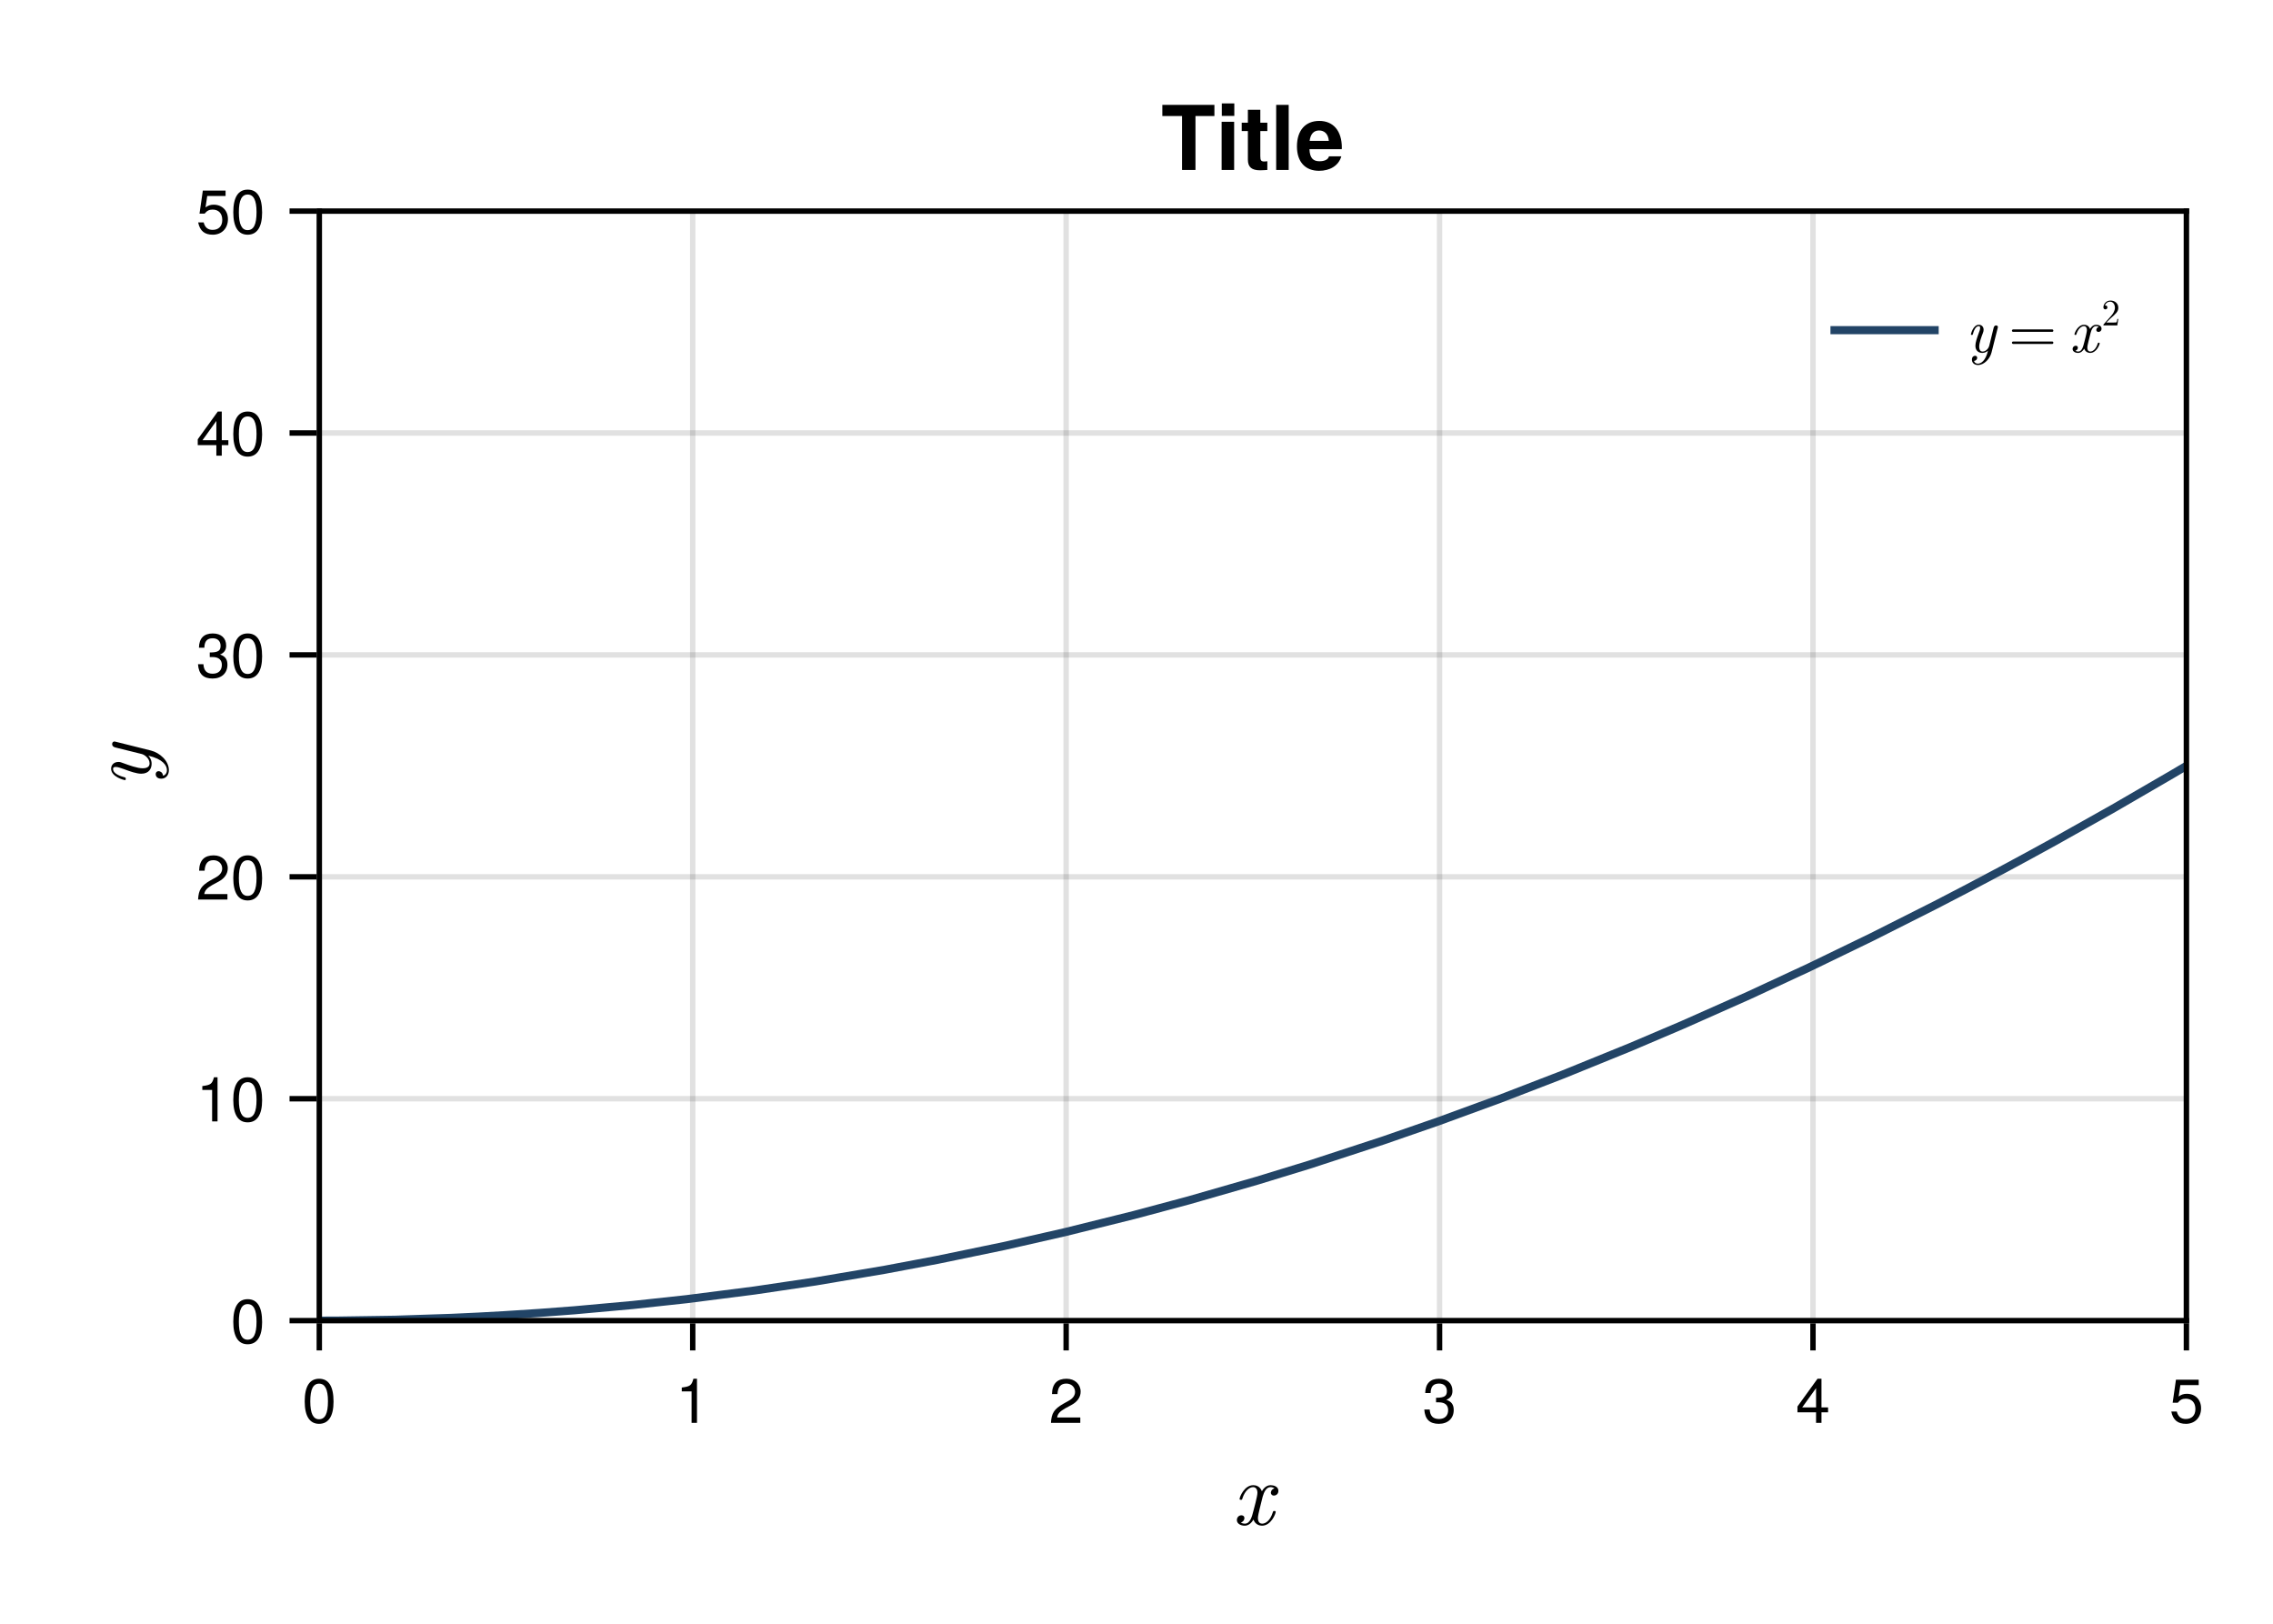
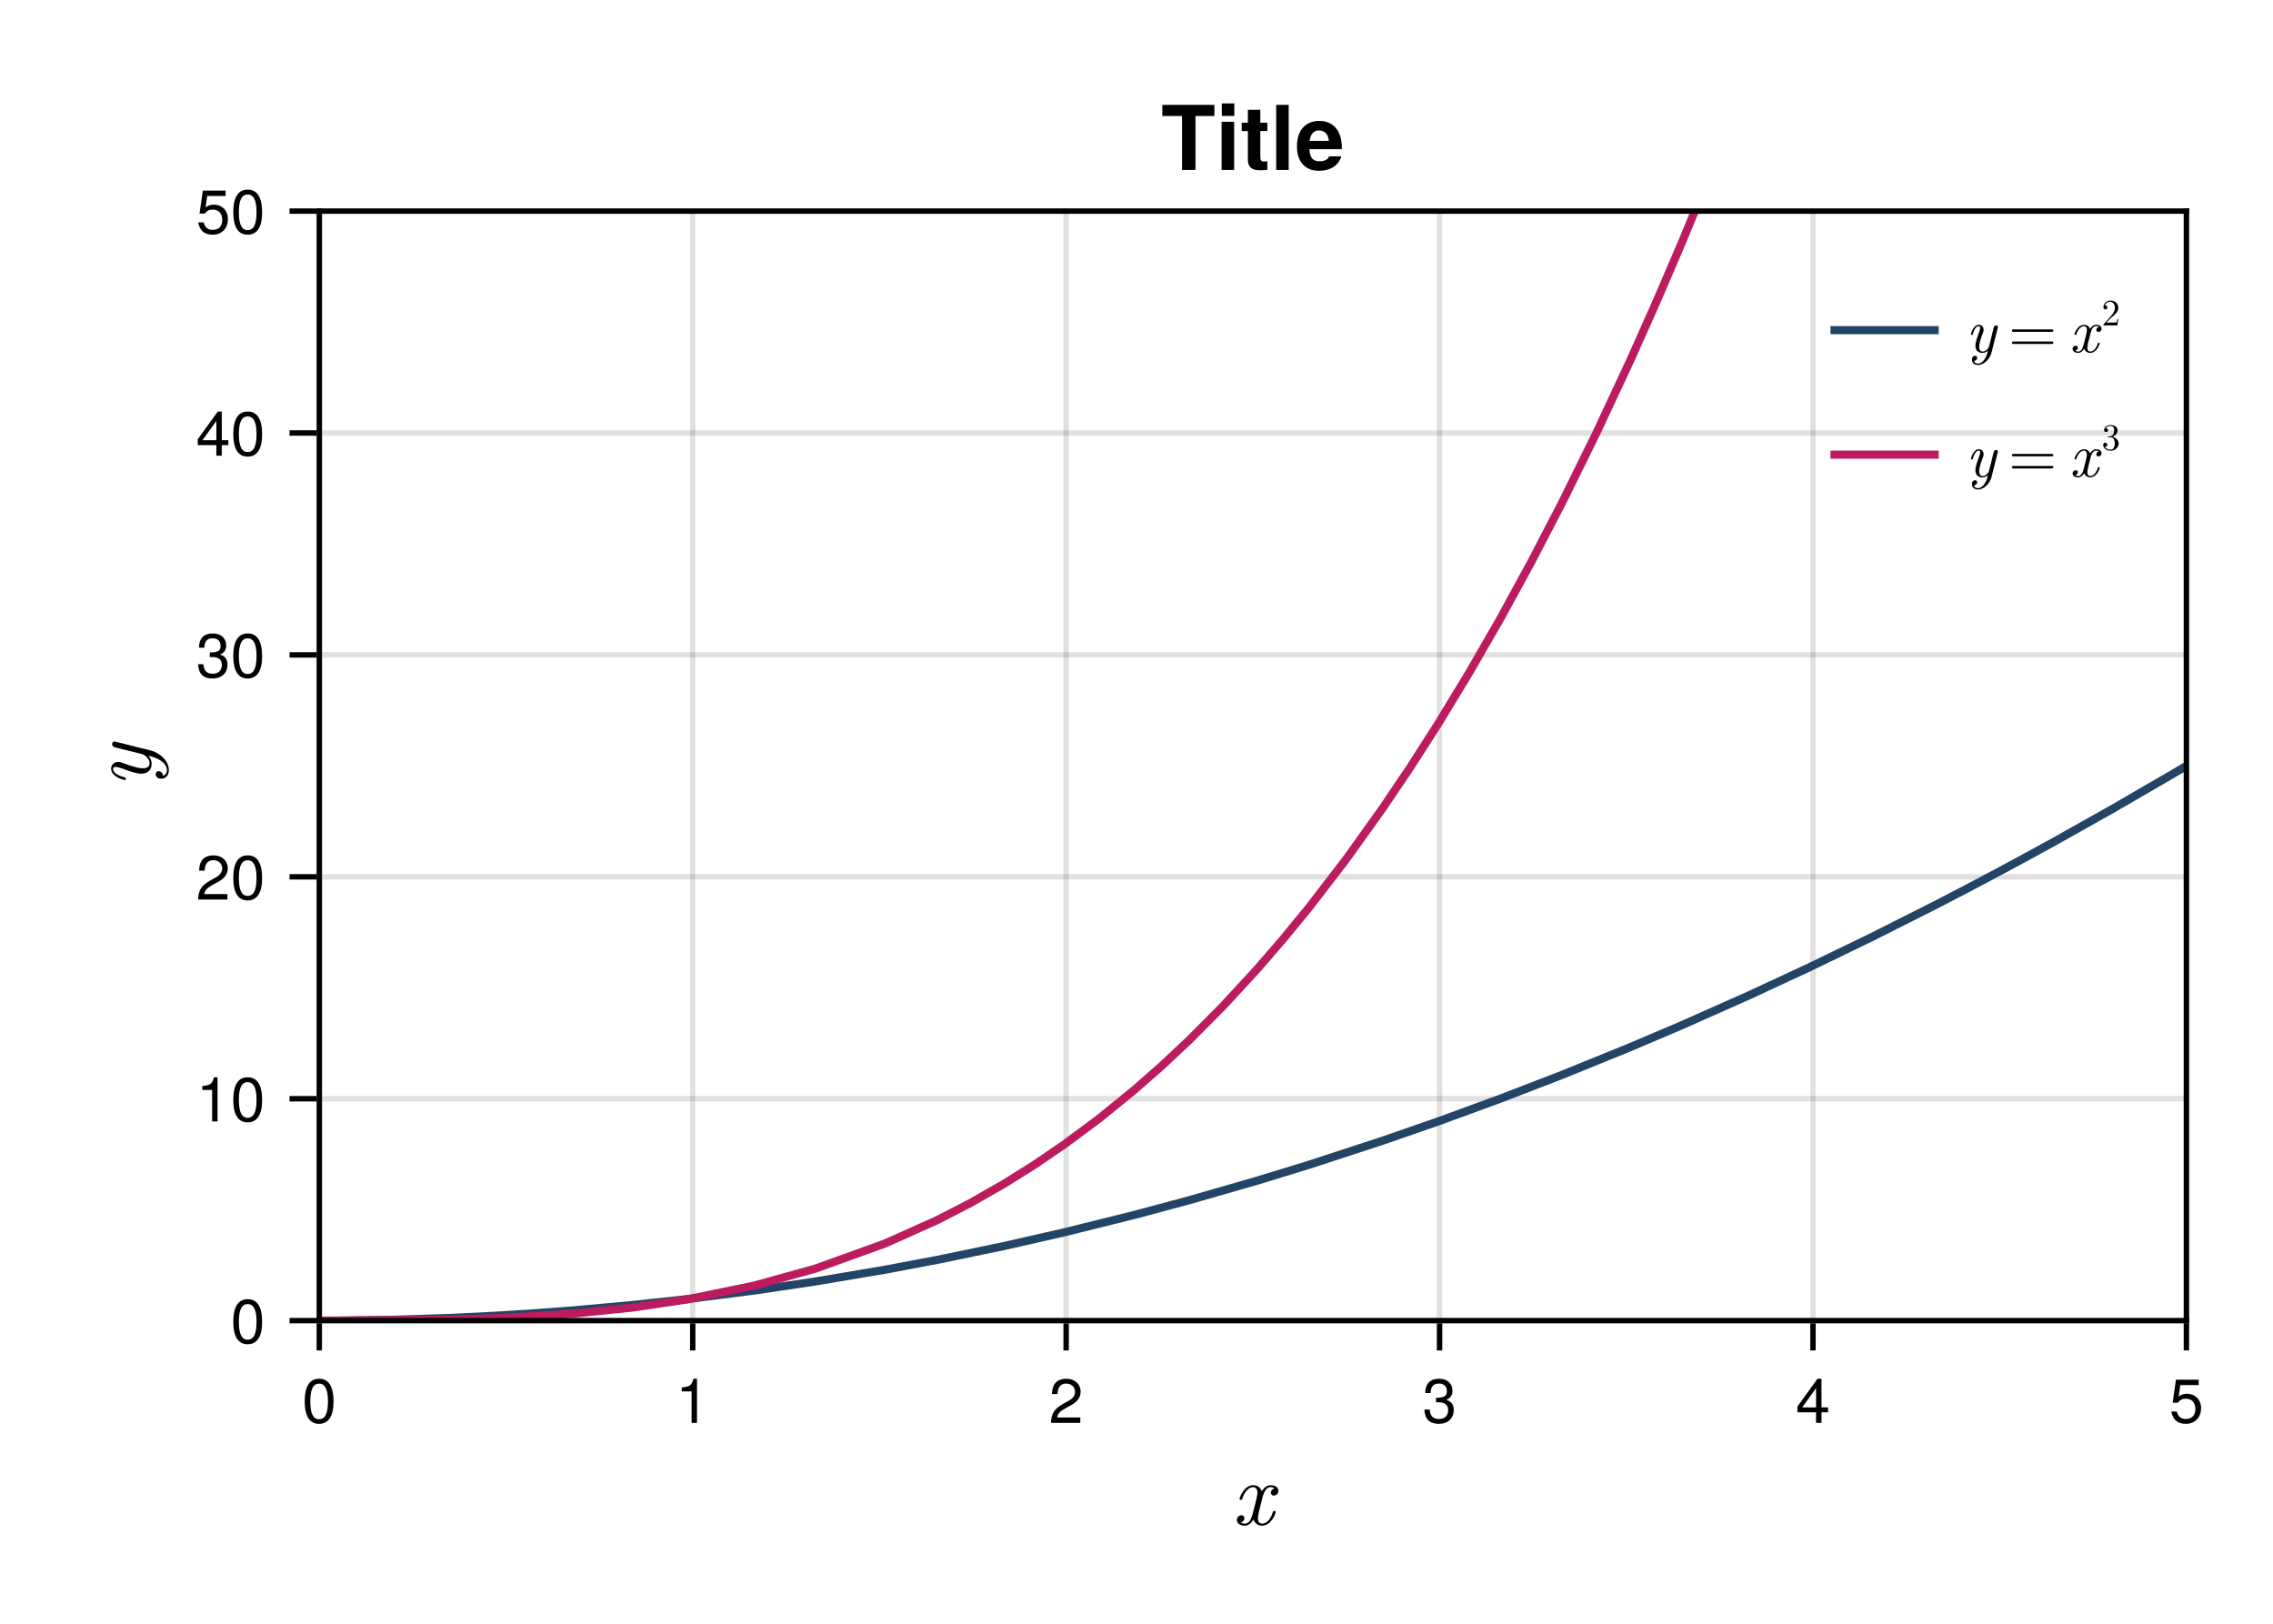
<svg xmlns="http://www.w3.org/2000/svg" xmlns:xlink="http://www.w3.org/1999/xlink" width="420" height="300" viewBox="0 0 420 300">
  <defs>
    <g>
-       <g id="glyph-0-0-abac10ea">
+       <g id="glyph-0-0-aa296247">
        <path d="M 8.047 -2.359 C 8.047 -2.531 7.922 -2.531 7.797 -2.531 C 7.609 -2.531 7.594 -2.516 7.5 -2.25 C 7.062 -0.828 6.234 -0.188 5.547 -0.188 C 5.219 -0.188 4.766 -0.375 4.766 -1.234 C 4.766 -1.641 4.953 -2.344 5.078 -2.906 L 5.641 -5.172 C 5.875 -6.016 6.312 -6.938 7.094 -6.938 C 7.141 -6.938 7.562 -6.938 7.828 -6.703 C 7.156 -6.531 7.156 -5.906 7.156 -5.906 C 7.156 -5.688 7.312 -5.375 7.734 -5.375 C 8.031 -5.375 8.547 -5.609 8.547 -6.25 C 8.547 -7.094 7.594 -7.297 7.109 -7.297 C 6.203 -7.297 5.656 -6.484 5.5 -6.172 C 5.125 -7.156 4.328 -7.297 3.906 -7.297 C 2.266 -7.297 1.375 -5.125 1.375 -4.75 C 1.375 -4.594 1.531 -4.594 1.609 -4.594 C 1.828 -4.594 1.828 -4.609 1.906 -4.875 C 2.359 -6.281 3.219 -6.938 3.875 -6.938 C 4.359 -6.938 4.672 -6.547 4.672 -5.891 C 4.672 -5.5 4.469 -4.688 4.328 -4.078 L 3.938 -2.578 C 3.672 -1.5 3.328 -0.188 2.344 -0.188 C 2.297 -0.188 1.891 -0.188 1.609 -0.406 C 2.109 -0.547 2.266 -0.953 2.266 -1.203 C 2.266 -1.641 1.906 -1.734 1.703 -1.734 C 1.281 -1.734 0.875 -1.391 0.875 -0.844 C 0.875 -0.203 1.562 0.188 2.328 0.188 C 3.125 0.188 3.656 -0.453 3.938 -0.938 C 4.281 0 5.078 0.188 5.516 0.188 C 7.203 0.188 8.047 -2.031 8.047 -2.359 Z M 8.047 -2.359 " />
      </g>
-       <g id="glyph-1-0-abac10ea">
-         <path d="M 5.828 -3.922 C 5.828 -1.234 4.891 0.172 3.156 0.172 C 1.422 0.172 0.5 -1.234 0.5 -3.984 C 0.5 -6.734 1.406 -8.156 3.156 -8.156 C 4.938 -8.156 5.828 -6.75 5.828 -3.922 Z M 4.797 -4.016 C 4.797 -6.203 4.25 -7.25 3.156 -7.25 C 2.062 -7.25 1.531 -6.203 1.531 -3.984 C 1.531 -1.75 2.062 -0.672 3.141 -0.672 C 4.266 -0.672 4.797 -1.703 4.797 -4.016 Z M 4.797 -4.016 " />
-       </g>
-       <g id="glyph-1-1-abac10ea">
+       <g id="glyph-1-0-aa296247">
+         <path d="M 5.828 -3.922 C 5.828 -1.234 4.891 0.172 3.156 0.172 C 1.422 0.172 0.5 -1.234 0.5 -3.984 C 0.5 -6.734 1.406 -8.156 3.156 -8.156 C 4.938 -8.156 5.828 -6.75 5.828 -3.922 Z M 4.797 -4.016 C 4.797 -6.203 4.25 -7.25 3.156 -7.25 C 2.062 -7.25 1.531 -6.203 1.531 -3.984 C 1.531 -1.75 2.062 -0.672 3.141 -0.672 C 4.266 -0.672 4.797 -1.703 4.797 -4.016 Z M 4.797 -4.016 " />
+       </g>
+       <g id="glyph-1-1-aa296247">
        <path d="M 3.984 0 C 3.984 0 2.984 0 2.984 0 C 2.984 0 2.984 -5.812 2.984 -5.812 C 2.984 -5.812 1.172 -5.812 1.172 -5.812 C 1.172 -5.812 1.172 -6.531 1.172 -6.531 C 2.734 -6.734 2.969 -6.906 3.328 -8.156 C 3.328 -8.156 3.984 -8.156 3.984 -8.156 C 3.984 -8.156 3.984 0 3.984 0 Z M 3.984 0 " />
      </g>
-       <g id="glyph-1-2-abac10ea">
+       <g id="glyph-1-2-aa296247">
        <path d="M 5.984 -1.953 C 5.984 -1.953 4.766 -1.953 4.766 -1.953 C 4.766 -1.953 4.766 0 4.766 0 C 4.766 0 3.766 0 3.766 0 C 3.766 0 3.766 -1.953 3.766 -1.953 C 3.766 -1.953 0.328 -1.953 0.328 -1.953 C 0.328 -1.953 0.328 -3.031 0.328 -3.031 C 0.328 -3.031 4.031 -8.156 4.031 -8.156 C 4.031 -8.156 4.766 -8.156 4.766 -8.156 C 4.766 -8.156 4.766 -2.859 4.766 -2.859 C 4.766 -2.859 5.984 -2.859 5.984 -2.859 C 5.984 -2.859 5.984 -1.953 5.984 -1.953 Z M 3.766 -2.859 C 3.766 -2.859 3.766 -6.422 3.766 -6.422 C 3.766 -6.422 1.203 -2.859 1.203 -2.859 C 1.203 -2.859 3.766 -2.859 3.766 -2.859 Z M 3.766 -2.859 " />
      </g>
-       <g id="glyph-2-0-abac10ea">
+       <g id="glyph-2-0-aa296247">
        <path d="M 3.984 0 C 3.984 0 2.984 0 2.984 0 C 2.984 0 2.984 -5.812 2.984 -5.812 C 2.984 -5.812 1.172 -5.812 1.172 -5.812 C 1.172 -5.812 1.172 -6.531 1.172 -6.531 C 2.734 -6.734 2.969 -6.906 3.328 -8.156 C 3.328 -8.156 3.984 -8.156 3.984 -8.156 C 3.984 -8.156 3.984 0 3.984 0 Z M 3.984 0 " />
      </g>
-       <g id="glyph-2-1-abac10ea">
+       <g id="glyph-2-1-aa296247">
        <path d="M 5.812 -2.375 C 5.812 -0.828 4.734 0.172 3.062 0.172 C 1.391 0.172 0.5 -0.641 0.375 -2.469 C 0.375 -2.469 1.375 -2.469 1.375 -2.469 C 1.453 -1.281 1.984 -0.719 3.094 -0.719 C 4.156 -0.719 4.781 -1.328 4.781 -2.359 C 4.781 -3.266 4.203 -3.797 3.094 -3.797 C 3.094 -3.797 2.547 -3.797 2.547 -3.797 C 2.547 -3.797 2.547 -4.641 2.547 -4.641 C 4.156 -4.641 4.547 -5 4.547 -5.875 C 4.547 -6.734 4 -7.266 3.109 -7.266 C 2.062 -7.266 1.578 -6.734 1.547 -5.516 C 1.547 -5.516 0.547 -5.516 0.547 -5.516 C 0.578 -7.25 1.453 -8.156 3.094 -8.156 C 4.641 -8.156 5.578 -7.312 5.578 -5.906 C 5.578 -5.094 5.203 -4.562 4.438 -4.266 C 5.422 -3.938 5.812 -3.359 5.812 -2.375 Z M 5.812 -2.375 " />
      </g>
-       <g id="glyph-2-2-abac10ea">
+       <g id="glyph-2-2-aa296247">
        <path d="M 5.984 -1.953 C 5.984 -1.953 4.766 -1.953 4.766 -1.953 C 4.766 -1.953 4.766 0 4.766 0 C 4.766 0 3.766 0 3.766 0 C 3.766 0 3.766 -1.953 3.766 -1.953 C 3.766 -1.953 0.328 -1.953 0.328 -1.953 C 0.328 -1.953 0.328 -3.031 0.328 -3.031 C 0.328 -3.031 4.031 -8.156 4.031 -8.156 C 4.031 -8.156 4.766 -8.156 4.766 -8.156 C 4.766 -8.156 4.766 -2.859 4.766 -2.859 C 4.766 -2.859 5.984 -2.859 5.984 -2.859 C 5.984 -2.859 5.984 -1.953 5.984 -1.953 Z M 3.766 -2.859 C 3.766 -2.859 3.766 -6.422 3.766 -6.422 C 3.766 -6.422 1.203 -2.859 1.203 -2.859 C 1.203 -2.859 3.766 -2.859 3.766 -2.859 Z M 3.766 -2.859 " />
      </g>
-       <g id="glyph-2-3-abac10ea">
+       <g id="glyph-2-3-aa296247">
        <path d="M 5.906 -2.703 C 5.906 -0.984 4.75 0.172 3.109 0.172 C 1.656 0.172 0.734 -0.469 0.406 -2.094 C 0.406 -2.094 1.422 -2.094 1.422 -2.094 C 1.656 -1.172 2.203 -0.719 3.078 -0.719 C 4.188 -0.719 4.859 -1.391 4.859 -2.562 C 4.859 -3.766 4.172 -4.469 3.078 -4.469 C 2.453 -4.469 2.062 -4.281 1.594 -3.719 C 1.594 -3.719 0.656 -3.719 0.656 -3.719 C 0.656 -3.719 1.266 -7.984 1.266 -7.984 C 1.266 -7.984 5.469 -7.984 5.469 -7.984 C 5.469 -7.984 5.469 -6.984 5.469 -6.984 C 5.469 -6.984 2.078 -6.984 2.078 -6.984 C 2.078 -6.984 1.766 -4.875 1.766 -4.875 C 2.234 -5.219 2.688 -5.375 3.266 -5.375 C 4.828 -5.375 5.906 -4.312 5.906 -2.703 Z M 5.906 -2.703 " />
      </g>
-       <g id="glyph-3-0-abac10ea">
+       <g id="glyph-3-0-aa296247">
        <path d="M 5.875 -5.766 C 5.875 -4.766 5.297 -3.906 4.156 -3.297 C 4.156 -3.297 3 -2.672 3 -2.672 C 2 -2.094 1.641 -1.672 1.531 -1 C 1.531 -1 5.812 -1 5.812 -1 C 5.812 -1 5.812 0 5.812 0 C 5.812 0 0.391 0 0.391 0 C 0.484 -1.797 0.984 -2.562 2.672 -3.531 C 2.672 -3.531 3.734 -4.125 3.734 -4.125 C 4.469 -4.547 4.844 -5.094 4.844 -5.734 C 4.844 -6.609 4.156 -7.266 3.234 -7.266 C 2.234 -7.266 1.672 -6.688 1.594 -5.328 C 1.594 -5.328 0.578 -5.328 0.578 -5.328 C 0.625 -7.297 1.594 -8.156 3.266 -8.156 C 4.812 -8.156 5.875 -7.141 5.875 -5.766 Z M 5.875 -5.766 " />
      </g>
-       <g id="glyph-4-0-abac10ea">
+       <g id="glyph-4-0-aa296247">
        <path d="M 0.047 -6.844 L -6.453 -8.469 C -6.547 -8.484 -6.641 -8.516 -6.688 -8.516 C -6.859 -8.516 -7.109 -8.375 -7.109 -8.047 C -7.109 -7.562 -6.641 -7.438 -6.5 -7.406 L -1.656 -6.203 C -1.172 -6.094 -0.188 -5.422 -0.188 -4.453 C -0.188 -3.719 -0.906 -3.562 -1.453 -3.562 C -2.453 -3.562 -3.938 -4.109 -5.062 -4.516 C -5.406 -4.656 -5.641 -4.734 -5.953 -4.734 C -6.781 -4.734 -7.297 -4.188 -7.297 -3.484 C -7.297 -1.953 -4.844 -1.375 -4.75 -1.375 C -4.594 -1.375 -4.594 -1.531 -4.594 -1.609 C -4.594 -1.828 -4.625 -1.844 -4.844 -1.906 C -5.359 -2.047 -6.938 -2.484 -6.938 -3.453 C -6.938 -3.625 -6.875 -3.812 -6.453 -3.812 C -6.062 -3.812 -5.609 -3.641 -4.969 -3.422 C -3.812 -2.984 -2.594 -2.562 -1.734 -2.562 C -0.297 -2.562 0.188 -3.516 0.188 -4.406 C 0.188 -5.172 -0.219 -5.672 -0.422 -5.891 C 2.297 -5.266 3.016 -4.047 3.016 -3.219 C 3.016 -2.422 2.391 -2.188 2.312 -2.188 C 2.312 -2.188 2.281 -2.219 2.266 -2.328 C 2.172 -2.844 1.734 -3.031 1.469 -3.031 C 1.125 -3.031 0.938 -2.766 0.938 -2.469 C 0.938 -2.281 1.047 -1.641 1.969 -1.641 C 2.828 -1.641 3.375 -2.312 3.375 -3.219 C 3.375 -4.938 1.688 -6.438 0.047 -6.844 Z M 0.047 -6.844 " />
      </g>
-       <g id="glyph-5-0-abac10ea">
-         <path d="M 5.828 -3.922 C 5.828 -1.234 4.891 0.172 3.156 0.172 C 1.422 0.172 0.5 -1.234 0.5 -3.984 C 0.5 -6.734 1.406 -8.156 3.156 -8.156 C 4.938 -8.156 5.828 -6.75 5.828 -3.922 Z M 4.797 -4.016 C 4.797 -6.203 4.25 -7.25 3.156 -7.25 C 2.062 -7.25 1.531 -6.203 1.531 -3.984 C 1.531 -1.75 2.062 -0.672 3.141 -0.672 C 4.266 -0.672 4.797 -1.703 4.797 -4.016 Z M 4.797 -4.016 " />
-       </g>
-       <g id="glyph-6-0-abac10ea">
-         <path d="M 5.828 -3.922 C 5.828 -1.234 4.891 0.172 3.156 0.172 C 1.422 0.172 0.5 -1.234 0.5 -3.984 C 0.5 -6.734 1.406 -8.156 3.156 -8.156 C 4.938 -8.156 5.828 -6.75 5.828 -3.922 Z M 4.797 -4.016 C 4.797 -6.203 4.25 -7.25 3.156 -7.25 C 2.062 -7.25 1.531 -6.203 1.531 -3.984 C 1.531 -1.75 2.062 -0.672 3.141 -0.672 C 4.266 -0.672 4.797 -1.703 4.797 -4.016 Z M 4.797 -4.016 " />
-       </g>
-       <g id="glyph-7-0-abac10ea">
+       <g id="glyph-5-0-aa296247">
+         <path d="M 5.828 -3.922 C 5.828 -1.234 4.891 0.172 3.156 0.172 C 1.422 0.172 0.5 -1.234 0.5 -3.984 C 0.5 -6.734 1.406 -8.156 3.156 -8.156 C 4.938 -8.156 5.828 -6.75 5.828 -3.922 Z M 4.797 -4.016 C 4.797 -6.203 4.25 -7.25 3.156 -7.25 C 2.062 -7.25 1.531 -6.203 1.531 -3.984 C 1.531 -1.75 2.062 -0.672 3.141 -0.672 C 4.266 -0.672 4.797 -1.703 4.797 -4.016 Z M 4.797 -4.016 " />
+       </g>
+       <g id="glyph-6-0-aa296247">
+         <path d="M 5.828 -3.922 C 5.828 -1.234 4.891 0.172 3.156 0.172 C 1.422 0.172 0.5 -1.234 0.5 -3.984 C 0.5 -6.734 1.406 -8.156 3.156 -8.156 C 4.938 -8.156 5.828 -6.75 5.828 -3.922 Z M 4.797 -4.016 C 4.797 -6.203 4.25 -7.25 3.156 -7.25 C 2.062 -7.25 1.531 -6.203 1.531 -3.984 C 1.531 -1.75 2.062 -0.672 3.141 -0.672 C 4.266 -0.672 4.797 -1.703 4.797 -4.016 Z M 4.797 -4.016 " />
+       </g>
+       <g id="glyph-7-0-aa296247">
        <path d="M 5.875 -5.766 C 5.875 -4.766 5.297 -3.906 4.156 -3.297 C 4.156 -3.297 3 -2.672 3 -2.672 C 2 -2.094 1.641 -1.672 1.531 -1 C 1.531 -1 5.812 -1 5.812 -1 C 5.812 -1 5.812 0 5.812 0 C 5.812 0 0.391 0 0.391 0 C 0.484 -1.797 0.984 -2.562 2.672 -3.531 C 2.672 -3.531 3.734 -4.125 3.734 -4.125 C 4.469 -4.547 4.844 -5.094 4.844 -5.734 C 4.844 -6.609 4.156 -7.266 3.234 -7.266 C 2.234 -7.266 1.672 -6.688 1.594 -5.328 C 1.594 -5.328 0.578 -5.328 0.578 -5.328 C 0.625 -7.297 1.594 -8.156 3.266 -8.156 C 4.812 -8.156 5.875 -7.141 5.875 -5.766 Z M 5.875 -5.766 " />
      </g>
-       <g id="glyph-8-0-abac10ea">
-         <path d="M 5.828 -3.922 C 5.828 -1.234 4.891 0.172 3.156 0.172 C 1.422 0.172 0.5 -1.234 0.5 -3.984 C 0.5 -6.734 1.406 -8.156 3.156 -8.156 C 4.938 -8.156 5.828 -6.75 5.828 -3.922 Z M 4.797 -4.016 C 4.797 -6.203 4.25 -7.25 3.156 -7.25 C 2.062 -7.25 1.531 -6.203 1.531 -3.984 C 1.531 -1.75 2.062 -0.672 3.141 -0.672 C 4.266 -0.672 4.797 -1.703 4.797 -4.016 Z M 4.797 -4.016 " />
-       </g>
-       <g id="glyph-9-0-abac10ea">
+       <g id="glyph-8-0-aa296247">
+         <path d="M 5.828 -3.922 C 5.828 -1.234 4.891 0.172 3.156 0.172 C 1.422 0.172 0.5 -1.234 0.5 -3.984 C 0.5 -6.734 1.406 -8.156 3.156 -8.156 C 4.938 -8.156 5.828 -6.75 5.828 -3.922 Z M 4.797 -4.016 C 4.797 -6.203 4.25 -7.25 3.156 -7.25 C 2.062 -7.25 1.531 -6.203 1.531 -3.984 C 1.531 -1.75 2.062 -0.672 3.141 -0.672 C 4.266 -0.672 4.797 -1.703 4.797 -4.016 Z M 4.797 -4.016 " />
+       </g>
+       <g id="glyph-9-0-aa296247">
        <path d="M 5.812 -2.375 C 5.812 -0.828 4.734 0.172 3.062 0.172 C 1.391 0.172 0.5 -0.641 0.375 -2.469 C 0.375 -2.469 1.375 -2.469 1.375 -2.469 C 1.453 -1.281 1.984 -0.719 3.094 -0.719 C 4.156 -0.719 4.781 -1.328 4.781 -2.359 C 4.781 -3.266 4.203 -3.797 3.094 -3.797 C 3.094 -3.797 2.547 -3.797 2.547 -3.797 C 2.547 -3.797 2.547 -4.641 2.547 -4.641 C 4.156 -4.641 4.547 -5 4.547 -5.875 C 4.547 -6.734 4 -7.266 3.109 -7.266 C 2.062 -7.266 1.578 -6.734 1.547 -5.516 C 1.547 -5.516 0.547 -5.516 0.547 -5.516 C 0.578 -7.25 1.453 -8.156 3.094 -8.156 C 4.641 -8.156 5.578 -7.312 5.578 -5.906 C 5.578 -5.094 5.203 -4.562 4.438 -4.266 C 5.422 -3.938 5.812 -3.359 5.812 -2.375 Z M 5.812 -2.375 " />
      </g>
-       <g id="glyph-9-1-abac10ea">
+       <g id="glyph-9-1-aa296247">
        <path d="M 5.906 -2.703 C 5.906 -0.984 4.75 0.172 3.109 0.172 C 1.656 0.172 0.734 -0.469 0.406 -2.094 C 0.406 -2.094 1.422 -2.094 1.422 -2.094 C 1.656 -1.172 2.203 -0.719 3.078 -0.719 C 4.188 -0.719 4.859 -1.391 4.859 -2.562 C 4.859 -3.766 4.172 -4.469 3.078 -4.469 C 2.453 -4.469 2.062 -4.281 1.594 -3.719 C 1.594 -3.719 0.656 -3.719 0.656 -3.719 C 0.656 -3.719 1.266 -7.984 1.266 -7.984 C 1.266 -7.984 5.469 -7.984 5.469 -7.984 C 5.469 -7.984 5.469 -6.984 5.469 -6.984 C 5.469 -6.984 2.078 -6.984 2.078 -6.984 C 2.078 -6.984 1.766 -4.875 1.766 -4.875 C 2.234 -5.219 2.688 -5.375 3.266 -5.375 C 4.828 -5.375 5.906 -4.312 5.906 -2.703 Z M 5.906 -2.703 " />
      </g>
-       <g id="glyph-10-0-abac10ea">
-         <path d="M 5.828 -3.922 C 5.828 -1.234 4.891 0.172 3.156 0.172 C 1.422 0.172 0.5 -1.234 0.5 -3.984 C 0.5 -6.734 1.406 -8.156 3.156 -8.156 C 4.938 -8.156 5.828 -6.75 5.828 -3.922 Z M 4.797 -4.016 C 4.797 -6.203 4.25 -7.25 3.156 -7.25 C 2.062 -7.25 1.531 -6.203 1.531 -3.984 C 1.531 -1.75 2.062 -0.672 3.141 -0.672 C 4.266 -0.672 4.797 -1.703 4.797 -4.016 Z M 4.797 -4.016 " />
-       </g>
-       <g id="glyph-11-0-abac10ea">
+       <g id="glyph-10-0-aa296247">
+         <path d="M 5.828 -3.922 C 5.828 -1.234 4.891 0.172 3.156 0.172 C 1.422 0.172 0.5 -1.234 0.5 -3.984 C 0.5 -6.734 1.406 -8.156 3.156 -8.156 C 4.938 -8.156 5.828 -6.75 5.828 -3.922 Z M 4.797 -4.016 C 4.797 -6.203 4.25 -7.25 3.156 -7.25 C 2.062 -7.25 1.531 -6.203 1.531 -3.984 C 1.531 -1.75 2.062 -0.672 3.141 -0.672 C 4.266 -0.672 4.797 -1.703 4.797 -4.016 Z M 4.797 -4.016 " />
+       </g>
+       <g id="glyph-11-0-aa296247">
        <path d="M 9.859 -9.969 C 9.859 -9.969 6.359 -9.969 6.359 -9.969 C 6.359 -9.969 6.359 0 6.359 0 C 6.359 0 3.875 0 3.875 0 C 3.875 0 3.875 -9.969 3.875 -9.969 C 3.875 -9.969 0.234 -9.969 0.234 -9.969 C 0.234 -9.969 0.234 -12.031 0.234 -12.031 C 0.234 -12.031 9.859 -12.031 9.859 -12.031 C 9.859 -12.031 9.859 -9.969 9.859 -9.969 Z M 9.859 -9.969 " />
      </g>
-       <g id="glyph-11-1-abac10ea">
+       <g id="glyph-11-1-aa296247">
        <path d="M 3.422 0 C 3.422 0 1.109 0 1.109 0 C 1.109 0 1.109 -8.906 1.109 -8.906 C 1.109 -8.906 3.422 -8.906 3.422 -8.906 C 3.422 -8.906 3.422 0 3.422 0 Z M 3.453 -9.984 C 3.453 -9.984 1.141 -9.984 1.141 -9.984 C 1.141 -9.984 1.141 -12.297 1.141 -12.297 C 1.141 -12.297 3.453 -12.297 3.453 -12.297 C 3.453 -12.297 3.453 -9.984 3.453 -9.984 Z M 3.453 -9.984 " />
      </g>
-       <g id="glyph-11-2-abac10ea">
+       <g id="glyph-11-2-aa296247">
        <path d="M 4.969 0 C 4.547 0.016 4.141 0.062 3.625 0.062 C 2.109 0.062 1.375 -0.516 1.375 -1.906 C 1.375 -1.906 1.375 -7.188 1.375 -7.188 C 1.375 -7.188 0.234 -7.188 0.234 -7.188 C 0.234 -7.188 0.234 -8.734 0.234 -8.734 C 0.234 -8.734 1.375 -8.734 1.375 -8.734 C 1.375 -8.734 1.375 -11.125 1.375 -11.125 C 1.375 -11.125 3.672 -11.125 3.672 -11.125 C 3.672 -11.125 3.672 -8.734 3.672 -8.734 C 3.672 -8.734 4.969 -8.734 4.969 -8.734 C 4.969 -8.734 4.969 -7.188 4.969 -7.188 C 4.969 -7.188 3.672 -7.188 3.672 -7.188 C 3.672 -7.188 3.672 -2.547 3.672 -2.547 C 3.672 -1.75 3.828 -1.562 4.438 -1.562 C 4.609 -1.562 4.734 -1.578 4.969 -1.609 C 4.969 -1.609 4.969 0 4.969 0 Z M 4.969 0 " />
      </g>
-       <g id="glyph-11-3-abac10ea">
+       <g id="glyph-11-3-aa296247">
        <path d="M 3.422 0 C 3.422 0 1.109 0 1.109 0 C 1.109 0 1.109 -12.031 1.109 -12.031 C 1.109 -12.031 3.422 -12.031 3.422 -12.031 C 3.422 -12.031 3.422 0 3.422 0 Z M 3.422 0 " />
      </g>
-       <g id="glyph-11-4-abac10ea">
+       <g id="glyph-11-4-aa296247">
        <path d="M 8.656 -4.125 C 8.656 -4.125 8.641 -3.844 8.641 -3.844 C 8.641 -3.844 2.672 -3.844 2.672 -3.844 C 2.734 -2.109 3.438 -1.609 4.516 -1.609 C 5.359 -1.609 6.094 -1.859 6.281 -2.516 C 6.281 -2.516 8.562 -2.516 8.562 -2.516 C 8.047 -0.766 6.438 0.156 4.438 0.156 C 1.906 0.156 0.359 -1.484 0.359 -4.344 C 0.359 -7.328 1.938 -9.062 4.484 -9.062 C 7.109 -9.062 8.656 -7.188 8.656 -4.125 Z M 6.25 -5.375 C 6.141 -6.656 5.438 -7.297 4.453 -7.297 C 3.438 -7.297 2.859 -6.609 2.703 -5.375 C 2.703 -5.375 6.25 -5.375 6.25 -5.375 Z M 6.25 -5.375 " />
      </g>
-       <g id="glyph-12-0-abac10ea">
+       <g id="glyph-12-0-aa296247">
        <path d="M 4.766 0.031 L 5.906 -4.5 C 5.906 -4.562 5.938 -4.625 5.938 -4.656 C 5.938 -4.781 5.844 -4.953 5.609 -4.953 C 5.266 -4.953 5.188 -4.625 5.156 -4.531 L 4.328 -1.156 C 4.25 -0.812 3.781 -0.125 3.109 -0.125 C 2.594 -0.125 2.484 -0.625 2.484 -1.016 C 2.484 -1.719 2.859 -2.75 3.156 -3.531 C 3.25 -3.766 3.297 -3.938 3.297 -4.156 C 3.297 -4.719 2.922 -5.078 2.422 -5.078 C 1.359 -5.078 0.953 -3.375 0.953 -3.312 C 0.953 -3.203 1.062 -3.203 1.125 -3.203 C 1.281 -3.203 1.281 -3.219 1.328 -3.375 C 1.422 -3.734 1.734 -4.828 2.406 -4.828 C 2.531 -4.828 2.656 -4.797 2.656 -4.5 C 2.656 -4.219 2.547 -3.906 2.375 -3.469 C 2.078 -2.656 1.781 -1.812 1.781 -1.203 C 1.781 -0.203 2.453 0.125 3.078 0.125 C 3.594 0.125 3.953 -0.156 4.109 -0.297 C 3.672 1.594 2.812 2.109 2.25 2.109 C 1.688 2.109 1.531 1.672 1.531 1.609 C 1.531 1.609 1.547 1.594 1.625 1.578 C 1.984 1.516 2.109 1.203 2.109 1.031 C 2.109 0.781 1.938 0.656 1.719 0.656 C 1.594 0.656 1.141 0.719 1.141 1.375 C 1.141 1.969 1.609 2.359 2.25 2.359 C 3.438 2.359 4.484 1.172 4.766 0.031 Z M 4.766 0.031 " />
      </g>
-       <g id="glyph-13-0-abac10ea">
+       <g id="glyph-13-0-aa296247">
        <path d="M 8.297 -3.984 C 8.297 -4.109 8.203 -4.219 8.078 -4.219 L 0.875 -4.219 C 0.75 -4.219 0.641 -4.109 0.641 -3.984 C 0.641 -3.859 0.75 -3.766 0.875 -3.766 L 8.078 -3.766 C 8.203 -3.766 8.297 -3.859 8.297 -3.984 Z M 8.297 -1.766 C 8.297 -1.891 8.203 -1.984 8.078 -1.984 L 0.875 -1.984 C 0.75 -1.984 0.641 -1.891 0.641 -1.766 C 0.641 -1.641 0.75 -1.531 0.875 -1.531 L 8.078 -1.531 C 8.203 -1.531 8.297 -1.641 8.297 -1.766 Z M 8.297 -1.766 " />
      </g>
-       <g id="glyph-14-0-abac10ea">
+       <g id="glyph-14-0-aa296247">
        <path d="M 5.609 -1.641 C 5.609 -1.766 5.516 -1.766 5.438 -1.766 C 5.297 -1.766 5.297 -1.75 5.234 -1.562 C 4.922 -0.578 4.344 -0.125 3.859 -0.125 C 3.641 -0.125 3.328 -0.266 3.328 -0.859 C 3.328 -1.141 3.453 -1.641 3.547 -2.031 L 3.938 -3.594 C 4.094 -4.203 4.406 -4.828 4.938 -4.828 C 4.984 -4.828 5.266 -4.828 5.453 -4.672 C 4.984 -4.547 4.984 -4.109 4.984 -4.109 C 4.984 -3.969 5.094 -3.75 5.391 -3.75 C 5.594 -3.75 5.953 -3.906 5.953 -4.359 C 5.953 -4.938 5.297 -5.078 4.953 -5.078 C 4.328 -5.078 3.938 -4.516 3.828 -4.297 C 3.578 -4.984 3.016 -5.078 2.719 -5.078 C 1.578 -5.078 0.953 -3.578 0.953 -3.312 C 0.953 -3.203 1.062 -3.203 1.125 -3.203 C 1.281 -3.203 1.281 -3.203 1.328 -3.391 C 1.641 -4.375 2.25 -4.828 2.703 -4.828 C 3.031 -4.828 3.25 -4.562 3.25 -4.109 C 3.25 -3.828 3.109 -3.266 3.016 -2.844 L 2.75 -1.797 C 2.562 -1.047 2.328 -0.125 1.641 -0.125 C 1.594 -0.125 1.328 -0.125 1.125 -0.281 C 1.469 -0.375 1.578 -0.672 1.578 -0.844 C 1.578 -1.141 1.328 -1.203 1.188 -1.203 C 0.891 -1.203 0.609 -0.969 0.609 -0.594 C 0.609 -0.141 1.094 0.125 1.625 0.125 C 2.172 0.125 2.547 -0.312 2.75 -0.656 C 2.984 0 3.547 0.125 3.844 0.125 C 5.031 0.125 5.609 -1.422 5.609 -1.641 Z M 5.609 -1.641 " />
      </g>
-       <g id="glyph-15-0-abac10ea">
+       <g id="glyph-15-0-aa296247">
        <path d="M 3.094 -1.203 L 2.922 -1.203 C 2.891 -1 2.844 -0.688 2.781 -0.594 C 2.734 -0.531 2.266 -0.531 2.125 -0.531 L 0.875 -0.531 L 1.609 -1.25 C 2.688 -2.203 3.094 -2.562 3.094 -3.266 C 3.094 -4.047 2.484 -4.594 1.641 -4.594 C 0.859 -4.594 0.344 -3.969 0.344 -3.344 C 0.344 -2.969 0.688 -2.969 0.719 -2.969 C 0.828 -2.969 1.078 -3.047 1.078 -3.328 C 1.078 -3.516 0.953 -3.688 0.703 -3.688 C 0.656 -3.688 0.641 -3.688 0.609 -3.688 C 0.781 -4.125 1.141 -4.391 1.547 -4.391 C 2.172 -4.391 2.469 -3.828 2.469 -3.266 C 2.469 -2.703 2.125 -2.156 1.75 -1.734 L 0.422 -0.25 C 0.344 -0.172 0.344 -0.172 0.344 0 L 2.906 0 Z M 3.094 -1.203 " />
      </g>
+       <g id="glyph-16-0-aa296247">
+         <path d="M 3.156 -1.188 C 3.156 -1.75 2.719 -2.281 2 -2.438 C 2.562 -2.625 2.969 -3.094 2.969 -3.641 C 2.969 -4.219 2.359 -4.594 1.703 -4.594 C 1 -4.594 0.469 -4.188 0.469 -3.656 C 0.469 -3.438 0.625 -3.297 0.828 -3.297 C 1.047 -3.297 1.188 -3.453 1.188 -3.656 C 1.188 -4 0.859 -4 0.75 -4 C 0.969 -4.344 1.422 -4.422 1.672 -4.422 C 1.953 -4.422 2.328 -4.281 2.328 -3.656 C 2.328 -3.578 2.328 -3.172 2.141 -2.859 C 1.938 -2.531 1.703 -2.516 1.531 -2.5 C 1.469 -2.5 1.312 -2.484 1.25 -2.484 C 1.203 -2.484 1.156 -2.469 1.156 -2.406 C 1.156 -2.328 1.203 -2.328 1.312 -2.328 L 1.625 -2.328 C 2.188 -2.328 2.438 -1.859 2.438 -1.188 C 2.438 -0.234 1.969 -0.047 1.672 -0.047 C 1.375 -0.047 0.844 -0.156 0.609 -0.562 C 0.844 -0.531 1.062 -0.688 1.062 -0.953 C 1.062 -1.188 0.875 -1.328 0.672 -1.328 C 0.516 -1.328 0.297 -1.234 0.297 -0.938 C 0.297 -0.297 0.938 0.156 1.688 0.156 C 2.531 0.156 3.156 -0.469 3.156 -1.188 Z M 3.156 -1.188 " />
+       </g>
    </g>
-     <clipPath id="clip-0-abac10ea">
+     <clipPath id="clip-0-aa296247">
      <path clip-rule="nonzero" d="M 59 137 L 404 137 L 404 244 L 59 244 Z M 59 137 " />
+     </clipPath>
+     <clipPath id="clip-1-aa296247">
+       <path clip-rule="nonzero" d="M 59 39 L 318 39 L 318 244 L 59 244 Z M 59 39 " />
    </clipPath>
  </defs>
  <path fill="none" stroke-width="1" stroke-linecap="butt" stroke-linejoin="miter" stroke="rgb(0%, 0%, 0%)" stroke-opacity="0.12" stroke-miterlimit="1.155" d="M 59 244 L 59 39 " />
  <path fill="none" stroke-width="1" stroke-linecap="butt" stroke-linejoin="miter" stroke="rgb(0%, 0%, 0%)" stroke-opacity="0.12" stroke-miterlimit="1.155" d="M 128 244 L 128 39 " />
  <path fill="none" stroke-width="1" stroke-linecap="butt" stroke-linejoin="miter" stroke="rgb(0%, 0%, 0%)" stroke-opacity="0.12" stroke-miterlimit="1.155" d="M 197 244 L 197 39 " />
  <path fill="none" stroke-width="1" stroke-linecap="butt" stroke-linejoin="miter" stroke="rgb(0%, 0%, 0%)" stroke-opacity="0.12" stroke-miterlimit="1.155" d="M 266 244 L 266 39 " />
  <path fill="none" stroke-width="1" stroke-linecap="butt" stroke-linejoin="miter" stroke="rgb(0%, 0%, 0%)" stroke-opacity="0.12" stroke-miterlimit="1.155" d="M 335 244 L 335 39 " />
  <path fill="none" stroke-width="1" stroke-linecap="butt" stroke-linejoin="miter" stroke="rgb(0%, 0%, 0%)" stroke-opacity="0.12" stroke-miterlimit="1.155" d="M 404 244 L 404 39 " />
  <path fill="none" stroke-width="1" stroke-linecap="butt" stroke-linejoin="miter" stroke="rgb(0%, 0%, 0%)" stroke-opacity="0.12" stroke-miterlimit="1.155" d="M 59 244 L 404 244 " />
  <path fill="none" stroke-width="1" stroke-linecap="butt" stroke-linejoin="miter" stroke="rgb(0%, 0%, 0%)" stroke-opacity="0.12" stroke-miterlimit="1.155" d="M 59 203 L 404 203 " />
  <path fill="none" stroke-width="1" stroke-linecap="butt" stroke-linejoin="miter" stroke="rgb(0%, 0%, 0%)" stroke-opacity="0.12" stroke-miterlimit="1.155" d="M 59 162 L 404 162 " />
  <path fill="none" stroke-width="1" stroke-linecap="butt" stroke-linejoin="miter" stroke="rgb(0%, 0%, 0%)" stroke-opacity="0.12" stroke-miterlimit="1.155" d="M 59 121 L 404 121 " />
  <path fill="none" stroke-width="1" stroke-linecap="butt" stroke-linejoin="miter" stroke="rgb(0%, 0%, 0%)" stroke-opacity="0.12" stroke-miterlimit="1.155" d="M 59 80 L 404 80 " />
  <path fill="none" stroke-width="1" stroke-linecap="butt" stroke-linejoin="miter" stroke="rgb(0%, 0%, 0%)" stroke-opacity="0.12" stroke-miterlimit="1.155" d="M 59 39 L 404 39 " />
  <g fill="rgb(0%, 0%, 0%)" fill-opacity="1">
-     <use xlink:href="#glyph-0-0-abac10ea" x="227.672" y="281.697" />
-   </g>
-   <g fill="rgb(0%, 0%, 0%)" fill-opacity="1">
-     <use xlink:href="#glyph-1-0-abac10ea" x="55.803" y="262.891" />
-   </g>
-   <g fill="rgb(0%, 0%, 0%)" fill-opacity="1">
-     <use xlink:href="#glyph-2-0-abac10ea" x="124.803" y="262.891" />
-   </g>
-   <g fill="rgb(0%, 0%, 0%)" fill-opacity="1">
-     <use xlink:href="#glyph-3-0-abac10ea" x="193.803" y="262.891" />
-   </g>
-   <g fill="rgb(0%, 0%, 0%)" fill-opacity="1">
-     <use xlink:href="#glyph-2-1-abac10ea" x="262.803" y="262.891" />
-   </g>
-   <g fill="rgb(0%, 0%, 0%)" fill-opacity="1">
-     <use xlink:href="#glyph-2-2-abac10ea" x="331.803" y="262.891" />
-   </g>
-   <g fill="rgb(0%, 0%, 0%)" fill-opacity="1">
-     <use xlink:href="#glyph-2-3-abac10ea" x="400.803" y="262.891" />
-   </g>
-   <g fill="rgb(0%, 0%, 0%)" fill-opacity="1">
-     <use xlink:href="#glyph-4-0-abac10ea" x="27.83" y="145.51" />
-   </g>
-   <g fill="rgb(0%, 0%, 0%)" fill-opacity="1">
-     <use xlink:href="#glyph-5-0-abac10ea" x="42.606" y="248.192" />
-   </g>
-   <g fill="rgb(0%, 0%, 0%)" fill-opacity="1">
-     <use xlink:href="#glyph-1-1-abac10ea" x="36.212" y="207.192" />
-   </g>
-   <g fill="rgb(0%, 0%, 0%)" fill-opacity="1">
-     <use xlink:href="#glyph-6-0-abac10ea" x="42.606" y="207.192" />
-   </g>
-   <g fill="rgb(0%, 0%, 0%)" fill-opacity="1">
-     <use xlink:href="#glyph-7-0-abac10ea" x="36.212" y="166.192" />
-   </g>
-   <g fill="rgb(0%, 0%, 0%)" fill-opacity="1">
-     <use xlink:href="#glyph-8-0-abac10ea" x="42.606" y="166.192" />
-   </g>
-   <g fill="rgb(0%, 0%, 0%)" fill-opacity="1">
-     <use xlink:href="#glyph-9-0-abac10ea" x="36.212" y="125.192" />
-   </g>
-   <g fill="rgb(0%, 0%, 0%)" fill-opacity="1">
-     <use xlink:href="#glyph-10-0-abac10ea" x="42.606" y="125.192" />
-   </g>
-   <g fill="rgb(0%, 0%, 0%)" fill-opacity="1">
-     <use xlink:href="#glyph-1-2-abac10ea" x="36.212" y="84.192" />
-   </g>
-   <g fill="rgb(0%, 0%, 0%)" fill-opacity="1">
-     <use xlink:href="#glyph-6-0-abac10ea" x="42.606" y="84.192" />
-   </g>
-   <g fill="rgb(0%, 0%, 0%)" fill-opacity="1">
-     <use xlink:href="#glyph-9-1-abac10ea" x="36.212" y="43.192" />
-   </g>
-   <g fill="rgb(0%, 0%, 0%)" fill-opacity="1">
-     <use xlink:href="#glyph-10-0-abac10ea" x="42.606" y="43.192" />
-   </g>
-   <g fill="rgb(0%, 0%, 0%)" fill-opacity="1">
-     <use xlink:href="#glyph-11-0-abac10ea" x="214.538" y="31.403" />
-   </g>
-   <g fill="rgb(0%, 0%, 0%)" fill-opacity="1">
-     <use xlink:href="#glyph-11-1-abac10ea" x="224.62" y="31.403" />
-   </g>
-   <g fill="rgb(0%, 0%, 0%)" fill-opacity="1">
-     <use xlink:href="#glyph-11-2-abac10ea" x="229.206" y="31.403" />
-   </g>
-   <g fill="rgb(0%, 0%, 0%)" fill-opacity="1">
-     <use xlink:href="#glyph-11-3-abac10ea" x="234.701" y="31.403" />
-   </g>
-   <g fill="rgb(0%, 0%, 0%)" fill-opacity="1">
-     <use xlink:href="#glyph-11-4-abac10ea" x="239.288" y="31.403" />
-   </g>
-   <g clip-path="url(#clip-0-abac10ea)">
+     <use xlink:href="#glyph-0-0-aa296247" x="227.672" y="281.697" />
+   </g>
+   <g fill="rgb(0%, 0%, 0%)" fill-opacity="1">
+     <use xlink:href="#glyph-1-0-aa296247" x="55.803" y="262.891" />
+   </g>
+   <g fill="rgb(0%, 0%, 0%)" fill-opacity="1">
+     <use xlink:href="#glyph-2-0-aa296247" x="124.803" y="262.891" />
+   </g>
+   <g fill="rgb(0%, 0%, 0%)" fill-opacity="1">
+     <use xlink:href="#glyph-3-0-aa296247" x="193.803" y="262.891" />
+   </g>
+   <g fill="rgb(0%, 0%, 0%)" fill-opacity="1">
+     <use xlink:href="#glyph-2-1-aa296247" x="262.803" y="262.891" />
+   </g>
+   <g fill="rgb(0%, 0%, 0%)" fill-opacity="1">
+     <use xlink:href="#glyph-2-2-aa296247" x="331.803" y="262.891" />
+   </g>
+   <g fill="rgb(0%, 0%, 0%)" fill-opacity="1">
+     <use xlink:href="#glyph-2-3-aa296247" x="400.803" y="262.891" />
+   </g>
+   <g fill="rgb(0%, 0%, 0%)" fill-opacity="1">
+     <use xlink:href="#glyph-4-0-aa296247" x="27.83" y="145.51" />
+   </g>
+   <g fill="rgb(0%, 0%, 0%)" fill-opacity="1">
+     <use xlink:href="#glyph-5-0-aa296247" x="42.606" y="248.192" />
+   </g>
+   <g fill="rgb(0%, 0%, 0%)" fill-opacity="1">
+     <use xlink:href="#glyph-1-1-aa296247" x="36.212" y="207.192" />
+   </g>
+   <g fill="rgb(0%, 0%, 0%)" fill-opacity="1">
+     <use xlink:href="#glyph-6-0-aa296247" x="42.606" y="207.192" />
+   </g>
+   <g fill="rgb(0%, 0%, 0%)" fill-opacity="1">
+     <use xlink:href="#glyph-7-0-aa296247" x="36.212" y="166.192" />
+   </g>
+   <g fill="rgb(0%, 0%, 0%)" fill-opacity="1">
+     <use xlink:href="#glyph-8-0-aa296247" x="42.606" y="166.192" />
+   </g>
+   <g fill="rgb(0%, 0%, 0%)" fill-opacity="1">
+     <use xlink:href="#glyph-9-0-aa296247" x="36.212" y="125.192" />
+   </g>
+   <g fill="rgb(0%, 0%, 0%)" fill-opacity="1">
+     <use xlink:href="#glyph-10-0-aa296247" x="42.606" y="125.192" />
+   </g>
+   <g fill="rgb(0%, 0%, 0%)" fill-opacity="1">
+     <use xlink:href="#glyph-1-2-aa296247" x="36.212" y="84.192" />
+   </g>
+   <g fill="rgb(0%, 0%, 0%)" fill-opacity="1">
+     <use xlink:href="#glyph-6-0-aa296247" x="42.606" y="84.192" />
+   </g>
+   <g fill="rgb(0%, 0%, 0%)" fill-opacity="1">
+     <use xlink:href="#glyph-9-1-aa296247" x="36.212" y="43.192" />
+   </g>
+   <g fill="rgb(0%, 0%, 0%)" fill-opacity="1">
+     <use xlink:href="#glyph-10-0-aa296247" x="42.606" y="43.192" />
+   </g>
+   <g fill="rgb(0%, 0%, 0%)" fill-opacity="1">
+     <use xlink:href="#glyph-11-0-aa296247" x="214.538" y="31.403" />
+   </g>
+   <g fill="rgb(0%, 0%, 0%)" fill-opacity="1">
+     <use xlink:href="#glyph-11-1-aa296247" x="224.62" y="31.403" />
+   </g>
+   <g fill="rgb(0%, 0%, 0%)" fill-opacity="1">
+     <use xlink:href="#glyph-11-2-aa296247" x="229.206" y="31.403" />
+   </g>
+   <g fill="rgb(0%, 0%, 0%)" fill-opacity="1">
+     <use xlink:href="#glyph-11-3-aa296247" x="234.701" y="31.403" />
+   </g>
+   <g fill="rgb(0%, 0%, 0%)" fill-opacity="1">
+     <use xlink:href="#glyph-11-4-aa296247" x="239.288" y="31.403" />
+   </g>
+   <g clip-path="url(#clip-0-aa296247)">
    <path fill="none" stroke-width="1.5" stroke-linecap="butt" stroke-linejoin="miter" stroke="rgb(13.333%, 26.667%, 40%)" stroke-opacity="1" stroke-miterlimit="2" d="M 59 244 L 60.781 243.996 L 62.562 243.988 L 72.992 243.832 L 83.422 243.488 L 88.273 243.262 L 93.125 242.996 L 99.629 242.578 L 106.133 242.086 L 116.883 241.113 L 126.875 240.031 L 139.422 238.43 L 150.676 236.762 L 163.559 234.586 L 173.188 232.77 L 185.504 230.219 L 196.746 227.66 L 209.539 224.484 L 219.684 221.766 L 232.281 218.141 L 241.934 215.184 L 255.535 210.734 L 265.703 207.207 L 277.266 202.977 L 288.715 198.559 L 301.312 193.438 L 310.934 189.34 L 323.074 183.945 L 334.305 178.73 L 345.887 173.121 L 357.629 167.203 L 363.758 164.02 L 369.887 160.77 L 374.715 158.164 L 379.543 155.52 L 390.539 149.344 L 401.531 142.961 L 404 141.5 " />
+   </g>
+   <g clip-path="url(#clip-1-aa296247)">
+     <path fill="none" stroke-width="1.5" stroke-linecap="butt" stroke-linejoin="miter" stroke="rgb(73.725%, 10.98%, 37.255%)" stroke-opacity="1" stroke-miterlimit="2" d="M 59 244 L 62.562 244 L 83.422 243.816 L 93.125 243.504 L 106.133 242.691 L 116.883 241.578 L 126.875 240.098 L 139.422 237.508 L 150.676 234.383 L 163.559 229.734 L 173.188 225.418 L 179.348 222.246 L 185.504 218.73 L 191.125 215.211 L 196.746 211.379 L 203.145 206.621 L 209.539 201.422 L 214.613 196.973 L 219.684 192.223 L 225.984 185.891 L 232.281 179.062 L 237.105 173.484 L 241.934 167.598 L 248.734 158.754 L 255.535 149.254 L 260.621 141.711 L 265.703 133.777 L 271.484 124.266 L 277.266 114.227 L 282.988 103.746 L 288.715 92.711 L 295.012 79.926 L 301.312 66.434 L 306.121 55.648 L 310.934 44.43 L 313.164 39 " />
  </g>
  <path fill="none" stroke-width="1" stroke-linecap="butt" stroke-linejoin="miter" stroke="rgb(0%, 0%, 0%)" stroke-opacity="1" stroke-miterlimit="1.155" d="M 59 244.5 L 59 249.5 " />
  <path fill="none" stroke-width="1" stroke-linecap="butt" stroke-linejoin="miter" stroke="rgb(0%, 0%, 0%)" stroke-opacity="1" stroke-miterlimit="1.155" d="M 128 244.5 L 128 249.5 " />
  <path fill="none" stroke-width="1" stroke-linecap="butt" stroke-linejoin="miter" stroke="rgb(0%, 0%, 0%)" stroke-opacity="1" stroke-miterlimit="1.155" d="M 197 244.5 L 197 249.5 " />
  <path fill="none" stroke-width="1" stroke-linecap="butt" stroke-linejoin="miter" stroke="rgb(0%, 0%, 0%)" stroke-opacity="1" stroke-miterlimit="1.155" d="M 266 244.5 L 266 249.5 " />
  <path fill="none" stroke-width="1" stroke-linecap="butt" stroke-linejoin="miter" stroke="rgb(0%, 0%, 0%)" stroke-opacity="1" stroke-miterlimit="1.155" d="M 335 244.5 L 335 249.5 " />
  <path fill="none" stroke-width="1" stroke-linecap="butt" stroke-linejoin="miter" stroke="rgb(0%, 0%, 0%)" stroke-opacity="1" stroke-miterlimit="1.155" d="M 404 244.5 L 404 249.5 " />
  <path fill="none" stroke-width="1" stroke-linecap="butt" stroke-linejoin="miter" stroke="rgb(0%, 0%, 0%)" stroke-opacity="1" stroke-miterlimit="1.155" d="M 58.5 244 L 53.5 244 " />
  <path fill="none" stroke-width="1" stroke-linecap="butt" stroke-linejoin="miter" stroke="rgb(0%, 0%, 0%)" stroke-opacity="1" stroke-miterlimit="1.155" d="M 58.5 203 L 53.5 203 " />
  <path fill="none" stroke-width="1" stroke-linecap="butt" stroke-linejoin="miter" stroke="rgb(0%, 0%, 0%)" stroke-opacity="1" stroke-miterlimit="1.155" d="M 58.5 162 L 53.5 162 " />
  <path fill="none" stroke-width="1" stroke-linecap="butt" stroke-linejoin="miter" stroke="rgb(0%, 0%, 0%)" stroke-opacity="1" stroke-miterlimit="1.155" d="M 58.5 121 L 53.5 121 " />
  <path fill="none" stroke-width="1" stroke-linecap="butt" stroke-linejoin="miter" stroke="rgb(0%, 0%, 0%)" stroke-opacity="1" stroke-miterlimit="1.155" d="M 58.5 80 L 53.5 80 " />
  <path fill="none" stroke-width="1" stroke-linecap="butt" stroke-linejoin="miter" stroke="rgb(0%, 0%, 0%)" stroke-opacity="1" stroke-miterlimit="1.155" d="M 58.5 39 L 53.5 39 " />
  <path fill="none" stroke-width="1.5" stroke-linecap="butt" stroke-linejoin="miter" stroke="rgb(13.333%, 26.667%, 40%)" stroke-opacity="1" stroke-miterlimit="2" d="M 338.227 61 L 358.227 61 " />
-   <g fill="rgb(0%, 0%, 0%)" fill-opacity="1">
-     <use xlink:href="#glyph-12-0-abac10ea" x="363.229" y="65.08" />
-   </g>
-   <g fill="rgb(0%, 0%, 0%)" fill-opacity="1">
-     <use xlink:href="#glyph-13-0-abac10ea" x="371.118" y="65.08" />
-   </g>
-   <g fill="rgb(0%, 0%, 0%)" fill-opacity="1">
-     <use xlink:href="#glyph-14-0-abac10ea" x="382.365" y="65.08" />
-   </g>
-   <g fill="rgb(0%, 0%, 0%)" fill-opacity="1">
-     <use xlink:href="#glyph-15-0-abac10ea" x="388.322" y="60.124" />
+   <path fill="none" stroke-width="1.5" stroke-linecap="butt" stroke-linejoin="miter" stroke="rgb(73.725%, 10.98%, 37.255%)" stroke-opacity="1" stroke-miterlimit="2" d="M 338.227 84 L 358.227 84 " />
+   <g fill="rgb(0%, 0%, 0%)" fill-opacity="1">
+     <use xlink:href="#glyph-12-0-aa296247" x="363.229" y="65.08" />
+   </g>
+   <g fill="rgb(0%, 0%, 0%)" fill-opacity="1">
+     <use xlink:href="#glyph-13-0-aa296247" x="371.118" y="65.08" />
+   </g>
+   <g fill="rgb(0%, 0%, 0%)" fill-opacity="1">
+     <use xlink:href="#glyph-14-0-aa296247" x="382.365" y="65.08" />
+   </g>
+   <g fill="rgb(0%, 0%, 0%)" fill-opacity="1">
+     <use xlink:href="#glyph-15-0-aa296247" x="388.322" y="60.124" />
+   </g>
+   <g fill="rgb(0%, 0%, 0%)" fill-opacity="1">
+     <use xlink:href="#glyph-12-0-aa296247" x="363.229" y="88.08" />
+   </g>
+   <g fill="rgb(0%, 0%, 0%)" fill-opacity="1">
+     <use xlink:href="#glyph-13-0-aa296247" x="371.118" y="88.08" />
+   </g>
+   <g fill="rgb(0%, 0%, 0%)" fill-opacity="1">
+     <use xlink:href="#glyph-14-0-aa296247" x="382.365" y="88.08" />
+   </g>
+   <g fill="rgb(0%, 0%, 0%)" fill-opacity="1">
+     <use xlink:href="#glyph-16-0-aa296247" x="388.322" y="83.124" />
  </g>
  <path fill="none" stroke-width="1" stroke-linecap="butt" stroke-linejoin="miter" stroke="rgb(0%, 0%, 0%)" stroke-opacity="1" stroke-miterlimit="1.155" d="M 58.5 244 L 404.5 244 " />
  <path fill="none" stroke-width="1" stroke-linecap="butt" stroke-linejoin="miter" stroke="rgb(0%, 0%, 0%)" stroke-opacity="1" stroke-miterlimit="1.155" d="M 59 244.5 L 59 38.5 " />
  <path fill="none" stroke-width="1" stroke-linecap="butt" stroke-linejoin="miter" stroke="rgb(0%, 0%, 0%)" stroke-opacity="1" stroke-miterlimit="1.155" d="M 58.5 39 L 404.5 39 " />
  <path fill="none" stroke-width="1" stroke-linecap="butt" stroke-linejoin="miter" stroke="rgb(0%, 0%, 0%)" stroke-opacity="1" stroke-miterlimit="1.155" d="M 404 244.5 L 404 38.5 " />
</svg>
